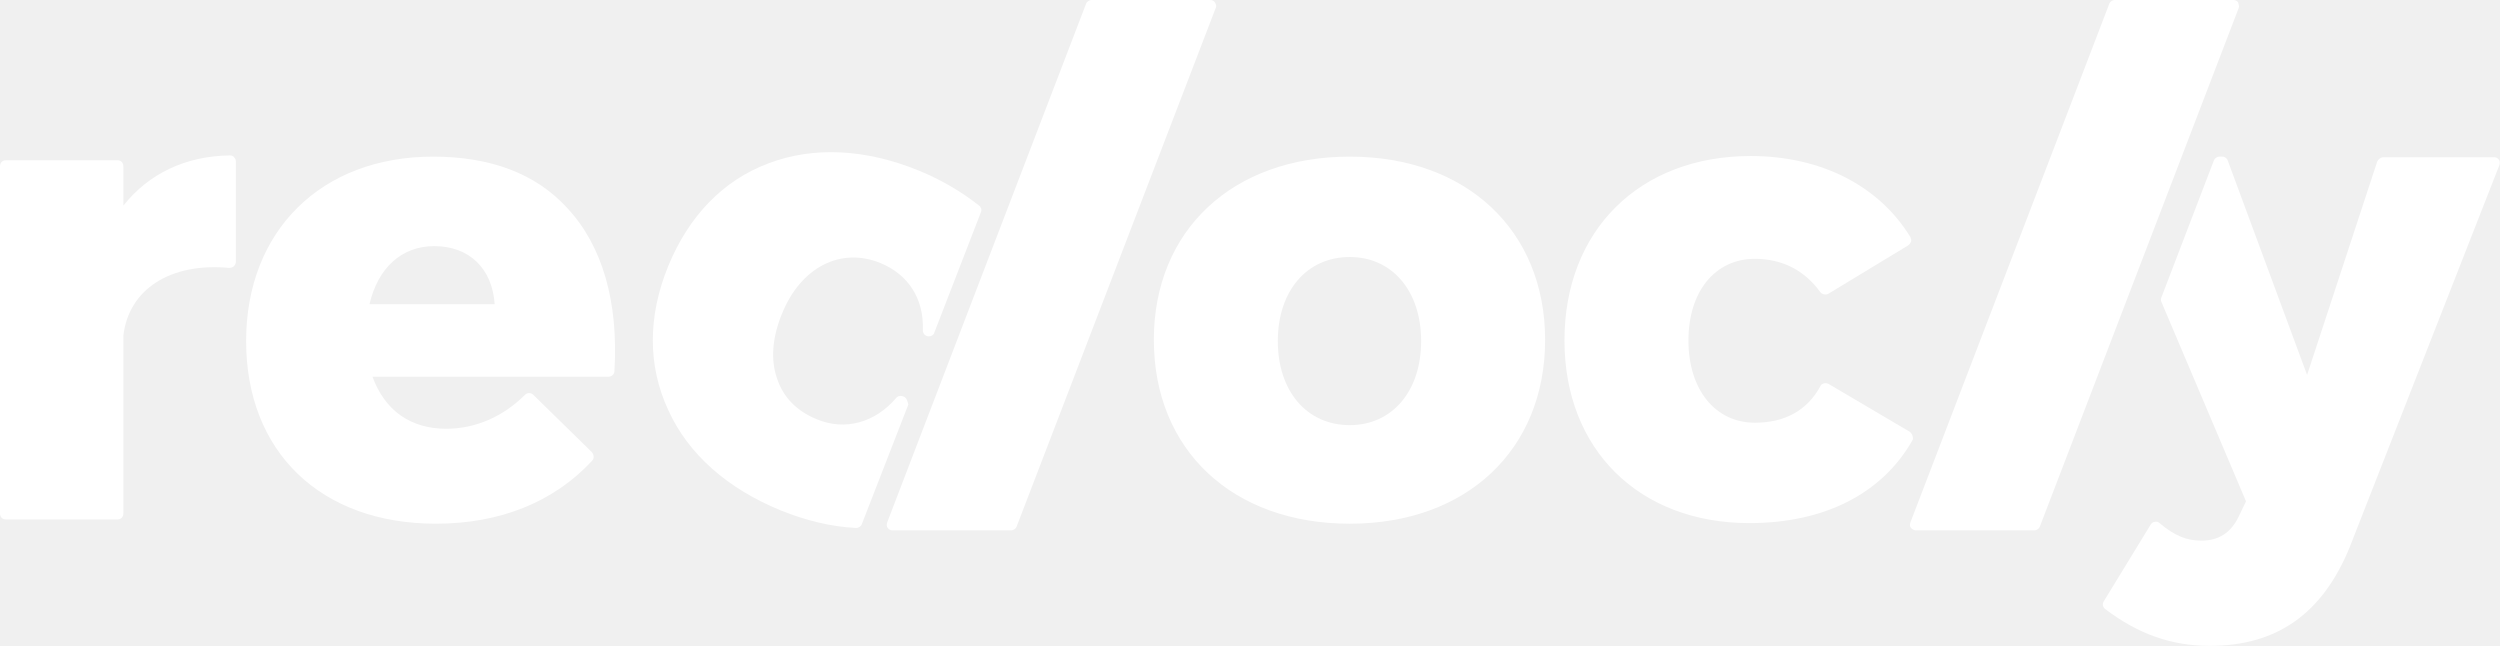
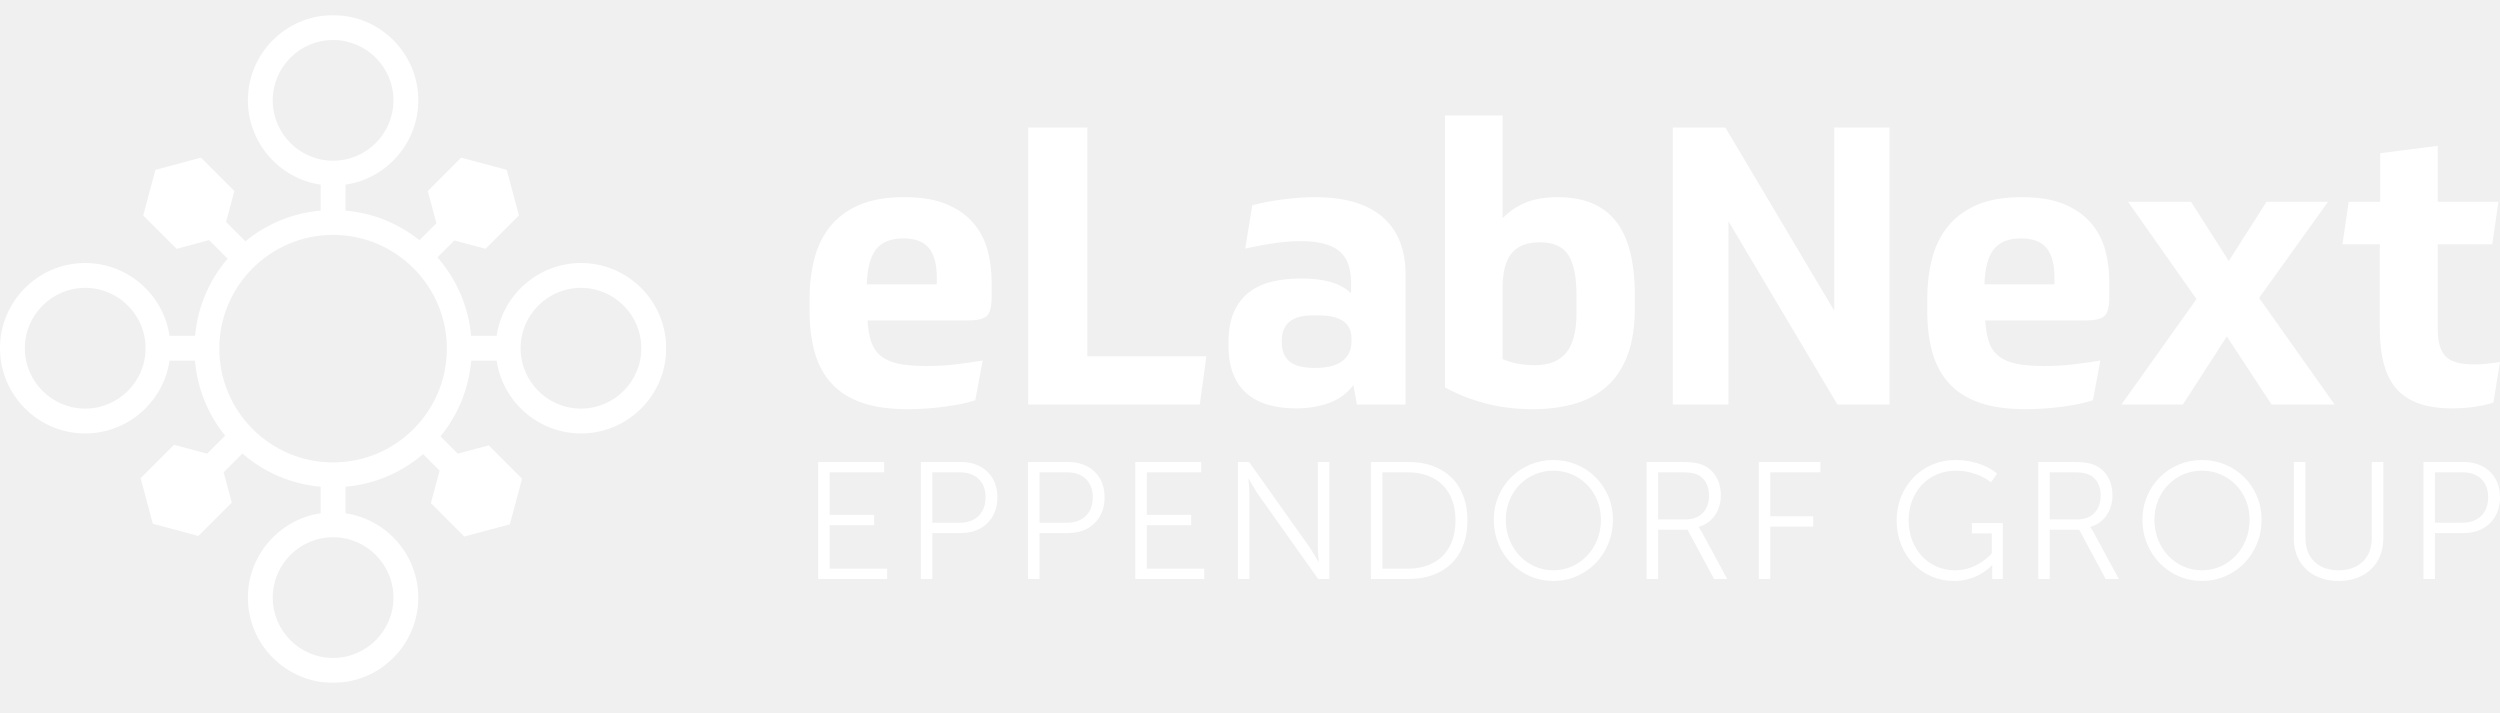
- <svg xmlns="http://www.w3.org/2000/svg" version="1.1" id="Layer_1" x="0px" y="0px" viewBox="0 0 413.4 106.8" style="enable-background:new 0 0 413.4 106.8;" xml:space="preserve">
-   <style type="text/css">
- 	.st0{fill:#ffffff;}
- </style>
-   <g>
-     <path class="st0" d="M149.5,65.6c-0.4-0.2-1-0.2-1.3,0.2c-3.5,4.1-8.5,5.5-13.2,3.5c-3.2-1.3-5.5-3.6-6.5-6.7   c-1.1-3.1-0.8-6.8,0.8-10.7c3.1-7.7,9.7-11.1,16.3-8.4c4.6,1.9,7.2,5.9,7,11.1c0,0.5,0.3,0.9,0.8,1c0.5,0.1,1-0.2,1.1-0.6l7.7-19.9   c0.2-0.4,0-0.9-0.3-1.1c-2.9-2.3-6.3-4.3-10-5.8c-8.8-3.6-17.4-4-24.8-1.2c-7.5,2.8-13.2,8.7-16.6,17c-3.4,8.3-3.4,16.5,0,23.8   c3.3,7.3,9.8,13,18.6,16.6c4.2,1.7,8.4,2.7,12.4,2.9c0,0,0,0,0.1,0c0.4,0,0.8-0.3,0.9-0.6l7.7-19.8   C150.1,66.4,149.9,65.8,149.5,65.6z" />
-     <path class="st0" d="M38,25.7c-7.3,0.1-13.4,3-17.6,8.3v-6.5c0-0.6-0.4-1-1-1H1c-0.6,0-1,0.4-1,1v57.4c0,0.6,0.4,1,1,1h18.4   c0.6,0,1-0.4,1-1V55.5c0.9-7.7,7.8-12.1,17.5-11.2c0.3,0,0.6-0.1,0.8-0.3s0.3-0.5,0.3-0.7V26.7c0-0.3-0.1-0.5-0.3-0.7   C38.6,25.8,38.3,25.7,38,25.7z" />
-     <path class="st0" d="M71.6,25.9c-18.5,0-30.9,12.3-30.9,30.5c0,18.3,12.3,30.2,31.4,30.2c10.6,0,19.5-3.6,25.8-10.4   c0.4-0.4,0.3-1,0-1.4l-9.7-9.5c-0.4-0.4-1-0.4-1.4,0c-3.6,3.6-8.2,5.6-13,5.6c-6,0-10.2-3.1-12.2-8.6h39c0.5,0,1-0.4,1-0.9   c0.7-11.5-2-20.8-7.8-27C88.6,28.7,81.1,25.9,71.6,25.9z M61.1,50.3c1.4-6,5.3-9.6,10.7-9.6c5.8,0,9.6,3.7,10,9.6H61.1z" />
-     <path class="st0" d="M223.2,25.9c-19.4,0-32.4,12.2-32.4,30.3c0,18.2,13,30.4,32.4,30.4c19.3,0,32.3-12.2,32.3-30.4   C255.5,38.1,242.5,25.9,223.2,25.9z M223.2,70.3c-7.1,0-11.9-5.6-11.9-13.9c0-8.3,4.8-13.9,11.9-13.9c7,0,11.8,5.6,11.8,13.9   C235,64.7,230.2,70.3,223.2,70.3z" />
-     <path class="st0" d="M315.8,71.4l-13.4-7.9c-0.2-0.1-0.5-0.2-0.8-0.1c-0.3,0.1-0.5,0.2-0.6,0.5c-2.2,4-5.9,6-10.8,6   c-6.6,0-11-5.5-11-13.6c0-8.1,4.4-13.5,11-13.5c4.5,0,8.2,1.9,10.8,5.5c0.3,0.4,0.9,0.5,1.3,0.3l13.2-8c0.2-0.1,0.4-0.4,0.5-0.6   c0.1-0.3,0-0.5-0.1-0.8c-5.2-8.5-14.8-13.4-26.4-13.4c-18.4,0-30.8,12.3-30.8,30.5c0,18,12.3,30.2,30.6,30.2c12.4,0,22-4.9,27-13.8   C316.4,72.3,316.2,71.7,315.8,71.4z" />
-     <path class="st0" d="M370.1,0.4c-0.2-0.3-0.5-0.4-0.8-0.4h-19.6c-0.4,0-0.8,0.3-0.9,0.6l-32.9,85.8c-0.1,0.3-0.1,0.7,0.1,0.9   s0.5,0.4,0.8,0.4h19.6c0.4,0,0.8-0.3,0.9-0.6l32.9-85.8C370.3,1.1,370.2,0.7,370.1,0.4z" />
-     <path class="st0" d="M200.9,0.4c-0.2-0.3-0.5-0.4-0.8-0.4h-19.6c-0.4,0-0.8,0.3-0.9,0.6l-32.9,85.8c-0.1,0.3-0.1,0.7,0.1,0.9   c0.2,0.3,0.5,0.4,0.8,0.4h19.6c0.4,0,0.8-0.3,0.9-0.6L201,1.4C201.2,1.1,201.1,0.7,200.9,0.4z" />
-     <path class="st0" d="M413.2,26.4c-0.2-0.3-0.5-0.4-0.8-0.4h-18.3c-0.4,0-0.8,0.3-1,0.7L381.5,62l-13.1-35.4   c-0.1-0.4-0.5-0.7-0.9-0.7H367c-0.4,0-0.8,0.3-0.9,0.6l-8.7,22.7c-0.1,0.2-0.1,0.5,0,0.7l14,33l-1.2,2.5c-1.3,2.7-3.3,4-6.2,4   c-2.4,0-4.4-0.8-6.9-2.9c-0.2-0.2-0.5-0.3-0.8-0.2c-0.3,0-0.5,0.2-0.7,0.5l-7.7,12.6c-0.3,0.4-0.2,1,0.2,1.3   c5.4,4.1,10.9,6.1,17.3,6.1c11.1,0,18.6-5.3,23.1-16.2l24.8-63.3C413.4,27,413.4,26.6,413.2,26.4z" />
+ <svg xmlns="http://www.w3.org/2000/svg" xmlns:xlink="http://www.w3.org/1999/xlink" width="165px" height="47px" viewBox="0 0 165 47" version="1.1">
+   <defs>
+     <polygon id="path-1" points="0 0.935 43.968 0.935 43.968 45 0 45" />
+   </defs>
+   <g id="logo" stroke="none" stroke-width="1" fill="none" fill-rule="evenodd">
+     <g id="Group-8">
+       <g id="Group-3" transform="translate(0, 0.065)">
+         <mask id="mask-2" fill="white">
+           <use xlink:href="#path-1" />
+         </mask>
+         <g id="Clip-2" />
+         <path d="M38.343,17.294 C35.564,17.294 33.182,19.356 32.779,22.099 L31.093,22.099 C30.918,20.168 30.149,18.38 28.869,16.921 L29.986,15.804 L32.047,16.357 L34.25,14.154 L33.444,11.146 L30.435,10.339 L28.233,12.542 L28.802,14.668 L27.683,15.788 C26.28,14.667 24.595,13.992 22.804,13.834 L22.804,12.123 C25.547,11.721 27.608,9.338 27.608,6.559 C27.608,3.458 25.085,0.935 21.984,0.935 C18.883,0.935 16.36,3.458 16.36,6.559 C16.36,9.338 18.421,11.721 21.163,12.123 L21.163,13.834 C19.332,13.996 17.617,14.695 16.196,15.86 L14.921,14.585 L15.468,12.542 L13.266,10.339 L10.258,11.146 L9.451,14.154 L11.654,16.357 L13.799,15.782 L15.024,17.007 C13.788,18.45 13.046,20.208 12.874,22.099 L11.188,22.099 C10.786,19.356 8.404,17.294 5.624,17.294 C2.523,17.294 -0,19.817 -0,22.919 C-0,26.02 2.523,28.543 5.624,28.543 C8.404,28.543 10.786,26.481 11.188,23.739 L12.868,23.739 C13.024,25.56 13.711,27.269 14.86,28.689 L13.671,29.877 L11.483,29.291 L9.281,31.494 L10.087,34.502 L13.095,35.308 L15.298,33.106 L14.761,31.106 L16,29.868 C17.459,31.133 19.242,31.889 21.163,32.059 L21.163,33.812 C18.421,34.214 16.36,36.596 16.36,39.376 C16.36,42.477 18.883,45 21.984,45 C25.085,45 27.608,42.477 27.608,39.376 C27.608,36.596 25.547,34.214 22.804,33.812 L22.804,32.059 C24.705,31.892 26.473,31.148 27.924,29.906 L29.015,30.998 L28.44,33.143 L30.642,35.345 L33.651,34.539 L34.457,31.53 L32.255,29.328 L30.212,29.876 L29.07,28.734 C30.241,27.305 30.942,25.58 31.099,23.739 L32.779,23.739 C33.182,26.481 35.564,28.543 38.343,28.543 C41.444,28.543 43.968,26.02 43.968,22.919 C43.968,19.817 41.444,17.294 38.343,17.294 M5.624,26.903 C3.427,26.903 1.64,25.116 1.64,22.919 C1.64,20.722 3.427,18.934 5.624,18.934 C7.821,18.934 9.608,20.722 9.608,22.919 C9.608,25.116 7.821,26.903 5.624,26.903 M18,6.559 C18,4.362 19.786,2.575 21.984,2.575 C24.18,2.575 25.968,4.362 25.968,6.559 C25.968,8.756 24.18,10.543 21.984,10.543 C19.786,10.543 18,8.756 18,6.559 M25.968,39.376 C25.968,41.573 24.18,43.36 21.984,43.36 C19.786,43.36 18,41.573 18,39.376 C18,37.179 19.786,35.392 21.984,35.392 C24.18,35.392 25.968,37.179 25.968,39.376 M21.984,30.456 C17.843,30.456 14.474,27.087 14.474,22.946 C14.474,18.805 17.843,15.437 21.984,15.437 C26.125,15.437 29.493,18.805 29.493,22.946 C29.493,27.087 26.125,30.456 21.984,30.456 M38.343,26.903 C36.146,26.903 34.359,25.116 34.359,22.919 C34.359,20.722 36.146,18.934 38.343,18.934 C40.54,18.934 42.327,20.722 42.327,22.919 C42.327,25.116 40.54,26.903 38.343,26.903" id="Fill-1" fill="#FFFFFF" mask="url(#mask-2)" />
+       </g>
+       <path d="M63.83,21.152 C64.463,21.152 64.891,21.058 65.114,20.869 C65.336,20.681 65.448,20.262 65.448,19.611 L65.448,18.585 C65.448,17.865 65.358,17.173 65.178,16.505 C64.998,15.837 64.686,15.243 64.241,14.72 C63.795,14.198 63.205,13.783 62.469,13.475 C61.733,13.167 60.801,13.013 59.671,13.013 C58.473,13.013 57.476,13.189 56.68,13.539 C55.884,13.89 55.246,14.37 54.767,14.977 C54.288,15.585 53.946,16.296 53.74,17.108 C53.535,17.921 53.432,18.781 53.432,19.688 L53.432,20.51 C53.432,21.554 53.548,22.478 53.779,23.283 C54.01,24.088 54.382,24.768 54.895,25.324 C55.409,25.881 56.077,26.299 56.898,26.582 C57.72,26.864 58.721,27.006 59.902,27.006 C60.706,27.006 61.528,26.95 62.367,26.839 C63.205,26.727 63.872,26.586 64.369,26.415 L64.857,23.796 C64.327,23.882 63.757,23.963 63.15,24.04 C62.542,24.117 61.87,24.156 61.134,24.156 C60.381,24.156 59.765,24.104 59.286,24.002 C58.807,23.899 58.421,23.728 58.13,23.488 C57.839,23.249 57.63,22.941 57.501,22.564 C57.373,22.188 57.291,21.716 57.258,21.152 L63.83,21.152 Z M61.314,16.377 C61.656,16.804 61.828,17.446 61.828,18.302 L61.828,18.764 L57.206,18.764 C57.24,17.703 57.446,16.933 57.822,16.454 C58.199,15.974 58.798,15.735 59.62,15.735 C60.407,15.735 60.972,15.949 61.314,16.377 L61.314,16.377 Z M67.863,8.418 L67.863,26.697 L79.185,26.697 L79.622,23.514 L71.766,23.514 L71.766,8.418 L67.863,8.418 Z M84.6,22.487 C84.6,21.375 85.267,20.818 86.602,20.818 L87.039,20.818 C88.476,20.818 89.196,21.323 89.196,22.333 L89.196,22.538 C89.196,23.086 88.999,23.514 88.605,23.822 C88.211,24.13 87.604,24.284 86.782,24.284 C86.012,24.284 85.455,24.143 85.113,23.86 C84.771,23.578 84.6,23.163 84.6,22.615 L84.6,22.487 Z M81.082,22.795 C81.082,23.565 81.194,24.216 81.416,24.746 C81.639,25.277 81.951,25.705 82.353,26.03 C82.755,26.355 83.226,26.591 83.766,26.736 C84.305,26.881 84.891,26.954 85.524,26.954 C86.329,26.954 87.06,26.834 87.719,26.595 C88.378,26.355 88.913,25.962 89.324,25.414 L89.555,26.697 L92.765,26.697 L92.765,18.122 C92.765,16.462 92.259,15.195 91.249,14.322 C90.239,13.449 88.75,13.013 86.782,13.013 C86.115,13.013 85.396,13.065 84.625,13.167 C83.855,13.27 83.196,13.398 82.649,13.552 L82.186,16.402 C82.991,16.231 83.676,16.107 84.241,16.03 C84.805,15.953 85.344,15.914 85.858,15.914 C86.988,15.914 87.822,16.124 88.361,16.543 C88.9,16.963 89.17,17.669 89.17,18.661 L89.17,19.355 C88.81,19.012 88.357,18.764 87.809,18.61 C87.261,18.456 86.62,18.379 85.884,18.379 C85.164,18.379 84.51,18.452 83.919,18.597 C83.329,18.743 82.824,18.983 82.405,19.316 C81.985,19.65 81.66,20.082 81.429,20.613 C81.198,21.143 81.082,21.802 81.082,22.589 L81.082,22.795 Z M104.048,20.664 C104.048,21.845 103.826,22.714 103.38,23.27 C102.935,23.826 102.234,24.104 101.275,24.104 C100.916,24.104 100.547,24.07 100.171,24.002 C99.794,23.933 99.461,23.831 99.17,23.694 L99.17,19.047 C99.17,17.968 99.371,17.19 99.773,16.71 C100.175,16.231 100.788,15.991 101.609,15.991 C102.516,15.991 103.149,16.27 103.509,16.826 C103.869,17.382 104.048,18.277 104.048,19.508 L104.048,20.664 Z M107.899,19.508 C107.899,17.284 107.479,15.645 106.641,14.592 C105.802,13.539 104.527,13.013 102.815,13.013 C101.994,13.013 101.296,13.129 100.723,13.36 C100.149,13.59 99.632,13.937 99.17,14.4 L99.17,7.622 L95.37,7.622 L95.37,25.568 C96.175,26.013 97.06,26.363 98.027,26.62 C98.994,26.877 100.043,27.006 101.172,27.006 C102.182,27.006 103.102,26.886 103.933,26.646 C104.763,26.406 105.473,26.022 106.063,25.491 C106.654,24.961 107.107,24.271 107.424,23.424 C107.741,22.577 107.899,21.546 107.899,20.33 L107.899,19.508 Z M110.407,8.418 L110.407,26.697 L114.079,26.697 L114.079,14.605 L121.268,26.697 L124.707,26.697 L124.707,8.418 L121.062,8.418 L121.062,20.51 L113.873,8.418 L110.407,8.418 Z M137.596,21.152 C138.229,21.152 138.657,21.058 138.879,20.869 C139.102,20.681 139.213,20.262 139.213,19.611 L139.213,18.585 C139.213,17.865 139.123,17.173 138.944,16.505 C138.764,15.837 138.452,15.243 138.007,14.72 C137.561,14.198 136.971,13.783 136.235,13.475 C135.499,13.167 134.566,13.013 133.436,13.013 C132.238,13.013 131.242,13.189 130.446,13.539 C129.65,13.89 129.012,14.37 128.533,14.977 C128.053,15.585 127.711,16.296 127.506,17.108 C127.3,17.921 127.198,18.781 127.198,19.688 L127.198,20.51 C127.198,21.554 127.313,22.478 127.544,23.283 C127.775,24.088 128.148,24.768 128.661,25.324 C129.175,25.881 129.842,26.299 130.664,26.582 C131.485,26.864 132.487,27.006 133.668,27.006 C134.472,27.006 135.293,26.95 136.132,26.839 C136.971,26.727 137.638,26.586 138.135,26.415 L138.623,23.796 C138.092,23.882 137.523,23.963 136.915,24.04 C136.308,24.117 135.636,24.156 134.9,24.156 C134.146,24.156 133.53,24.104 133.052,24.002 C132.572,23.899 132.187,23.728 131.896,23.488 C131.605,23.249 131.395,22.941 131.267,22.564 C131.139,22.188 131.058,21.716 131.023,21.152 L137.596,21.152 Z M135.079,16.377 C135.422,16.804 135.593,17.446 135.593,18.302 L135.593,18.764 L130.972,18.764 C131.006,17.703 131.211,16.933 131.588,16.454 C131.964,15.974 132.563,15.735 133.385,15.735 C134.172,15.735 134.737,15.949 135.079,16.377 L135.079,16.377 Z M154.083,26.697 L149.102,19.663 L153.647,13.321 L149.59,13.321 L147.1,17.224 L144.61,13.321 L140.451,13.321 L144.969,19.74 L140.014,26.697 L144.07,26.697 L146.972,22.204 L149.924,26.697 L154.083,26.697 Z M164.487,16.12 L164.897,13.321 L160.892,13.321 L160.892,9.624 L157.092,10.112 L157.092,13.321 L155.013,13.321 L154.602,16.12 L157.066,16.12 L157.066,21.691 C157.066,23.54 157.447,24.879 158.209,25.709 C158.971,26.539 160.173,26.954 161.816,26.954 C162.364,26.954 162.886,26.916 163.382,26.839 C163.879,26.761 164.272,26.672 164.563,26.569 L165,23.899 C164.76,23.933 164.487,23.967 164.178,24.002 C163.871,24.036 163.562,24.053 163.254,24.053 C162.381,24.053 161.769,23.878 161.418,23.527 C161.067,23.176 160.892,22.581 160.892,21.742 L160.892,16.12 L164.487,16.12 Z" id="Fill-4" fill="#FFFFFF" />
+       <path d="M165,32.821 C164.997,32.343 164.893,31.93 164.689,31.582 C164.486,31.235 164.207,30.966 163.85,30.779 C163.493,30.59 163.082,30.494 162.617,30.491 L159.948,30.491 L159.948,38.212 L160.706,38.212 L160.706,35.182 L162.617,35.182 C163.082,35.179 163.493,35.083 163.85,34.889 C164.207,34.697 164.486,34.425 164.689,34.072 C164.893,33.719 164.997,33.303 165,32.821 L165,32.821 Z M164.22,32.821 C164.218,33.173 164.147,33.474 164.008,33.724 C163.869,33.975 163.672,34.167 163.418,34.3 C163.164,34.432 162.864,34.501 162.518,34.502 L160.706,34.502 L160.706,31.172 L162.529,31.172 C162.872,31.174 163.169,31.238 163.421,31.367 C163.674,31.497 163.87,31.684 164.009,31.93 C164.148,32.175 164.218,32.471 164.22,32.821 L164.22,32.821 Z M156.924,37.016 C157.169,36.593 157.295,36.096 157.299,35.523 L157.299,30.491 L156.541,30.491 L156.541,35.489 C156.538,35.941 156.447,36.327 156.267,36.648 C156.086,36.968 155.832,37.214 155.504,37.383 C155.176,37.554 154.789,37.641 154.344,37.642 C153.898,37.641 153.512,37.554 153.186,37.385 C152.86,37.215 152.607,36.971 152.429,36.654 C152.25,36.337 152.16,35.956 152.158,35.511 L152.158,30.491 L151.389,30.491 L151.389,35.523 C151.393,36.096 151.519,36.593 151.767,37.016 C152.015,37.437 152.361,37.763 152.805,37.992 C153.248,38.224 153.765,38.342 154.354,38.343 C154.941,38.342 155.454,38.224 155.894,37.992 C156.334,37.763 156.678,37.437 156.924,37.016 L156.924,37.016 Z M148.958,35.889 C149.16,35.401 149.262,34.871 149.266,34.303 C149.262,33.745 149.16,33.227 148.958,32.752 C148.757,32.275 148.477,31.858 148.119,31.5 C147.761,31.142 147.344,30.863 146.87,30.665 C146.395,30.465 145.883,30.363 145.333,30.36 C144.783,30.363 144.271,30.465 143.796,30.665 C143.321,30.863 142.905,31.142 142.546,31.5 C142.188,31.858 141.908,32.275 141.707,32.752 C141.505,33.227 141.403,33.745 141.4,34.303 C141.403,34.871 141.505,35.401 141.707,35.889 C141.908,36.377 142.188,36.804 142.546,37.172 C142.905,37.539 143.321,37.825 143.796,38.031 C144.271,38.236 144.783,38.34 145.333,38.343 C145.883,38.34 146.395,38.236 146.87,38.031 C147.344,37.825 147.761,37.539 148.119,37.172 C148.477,36.804 148.757,36.377 148.958,35.889 L148.958,35.889 Z M148.475,34.303 C148.472,34.778 148.39,35.218 148.228,35.621 C148.066,36.026 147.842,36.379 147.554,36.681 C147.268,36.983 146.935,37.218 146.556,37.386 C146.177,37.553 145.77,37.639 145.333,37.642 C144.893,37.639 144.484,37.553 144.104,37.386 C143.726,37.218 143.393,36.983 143.106,36.681 C142.82,36.379 142.597,36.026 142.436,35.621 C142.275,35.218 142.193,34.778 142.19,34.303 C142.193,33.84 142.275,33.41 142.436,33.019 C142.597,32.626 142.82,32.282 143.106,31.991 C143.393,31.698 143.726,31.471 144.104,31.309 C144.484,31.148 144.893,31.066 145.333,31.064 C145.77,31.066 146.177,31.148 146.556,31.309 C146.935,31.471 147.268,31.698 147.554,31.991 C147.842,32.282 148.066,32.626 148.228,33.019 C148.39,33.41 148.472,33.84 148.475,34.303 L148.475,34.303 Z M137.963,34.797 L137.963,34.776 C138.254,34.694 138.509,34.554 138.728,34.359 C138.946,34.163 139.116,33.925 139.238,33.639 C139.36,33.355 139.422,33.038 139.424,32.688 C139.423,32.377 139.376,32.09 139.284,31.828 C139.19,31.57 139.057,31.343 138.884,31.151 C138.71,30.957 138.502,30.808 138.26,30.701 C138.16,30.657 138.047,30.619 137.923,30.588 C137.798,30.556 137.647,30.532 137.469,30.517 C137.291,30.5 137.071,30.491 136.81,30.491 L134.525,30.491 L134.525,38.212 L135.283,38.212 L135.283,34.962 L137.228,34.962 L138.974,38.212 L139.842,38.212 L138.161,35.105 C138.1,35.002 138.052,34.923 138.017,34.873 C137.982,34.822 137.964,34.797 137.963,34.797 L137.963,34.797 Z M137.928,34.09 C137.701,34.217 137.43,34.279 137.117,34.282 L135.283,34.282 L135.283,31.172 L136.843,31.172 C137.039,31.172 137.205,31.18 137.34,31.195 C137.476,31.209 137.591,31.23 137.686,31.258 C137.781,31.285 137.866,31.32 137.941,31.36 C138.167,31.482 138.341,31.657 138.461,31.887 C138.582,32.115 138.644,32.391 138.644,32.711 C138.643,33.035 138.58,33.313 138.456,33.547 C138.332,33.782 138.156,33.962 137.928,34.09 L137.928,34.09 Z M131.483,38.212 L132.185,38.212 L132.185,34.523 L130.143,34.523 L130.143,35.203 L131.461,35.203 L131.461,36.511 C131.46,36.514 131.424,36.553 131.353,36.629 C131.281,36.703 131.177,36.797 131.04,36.908 C130.902,37.02 130.735,37.133 130.538,37.243 C130.34,37.355 130.116,37.449 129.863,37.525 C129.611,37.599 129.334,37.639 129.033,37.642 C128.591,37.639 128.184,37.556 127.813,37.392 C127.44,37.228 127.117,36.998 126.841,36.702 C126.566,36.404 126.352,36.056 126.2,35.654 C126.047,35.254 125.97,34.813 125.968,34.337 C125.97,33.874 126.045,33.447 126.195,33.05 C126.344,32.656 126.557,32.309 126.833,32.011 C127.109,31.715 127.439,31.483 127.822,31.317 C128.205,31.151 128.63,31.066 129.099,31.064 C129.452,31.067 129.77,31.108 130.053,31.183 C130.336,31.259 130.578,31.348 130.779,31.448 C130.981,31.547 131.136,31.636 131.243,31.712 C131.351,31.788 131.405,31.828 131.406,31.831 L131.812,31.261 C131.812,31.259 131.774,31.227 131.698,31.168 C131.623,31.108 131.51,31.032 131.361,30.945 C131.211,30.855 131.027,30.767 130.806,30.677 C130.585,30.588 130.33,30.515 130.039,30.454 C129.749,30.395 129.424,30.363 129.066,30.36 C128.508,30.363 127.994,30.466 127.522,30.669 C127.051,30.872 126.64,31.155 126.289,31.517 C125.939,31.881 125.667,32.301 125.473,32.783 C125.278,33.264 125.18,33.786 125.177,34.347 C125.18,34.923 125.278,35.455 125.471,35.94 C125.664,36.425 125.932,36.847 126.275,37.206 C126.619,37.566 127.02,37.843 127.476,38.042 C127.932,38.24 128.426,38.342 128.956,38.343 C129.281,38.342 129.577,38.306 129.842,38.236 C130.107,38.166 130.341,38.08 130.544,37.977 C130.747,37.873 130.917,37.772 131.055,37.669 C131.192,37.566 131.296,37.48 131.366,37.41 C131.437,37.34 131.472,37.303 131.472,37.301 L131.494,37.301 C131.493,37.304 131.492,37.34 131.488,37.404 C131.485,37.469 131.483,37.545 131.483,37.63 L131.483,38.212 Z M116.839,31.172 L120.145,31.172 L120.145,30.491 L116.081,30.491 L116.081,38.212 L116.839,38.212 L116.839,34.754 L119.673,34.754 L119.673,34.072 L116.839,34.072 L116.839,31.172 Z M112.116,34.797 L112.116,34.776 C112.407,34.694 112.662,34.554 112.88,34.359 C113.098,34.163 113.269,33.925 113.391,33.639 C113.513,33.355 113.575,33.038 113.577,32.688 C113.575,32.377 113.528,32.09 113.436,31.828 C113.343,31.57 113.209,31.343 113.036,31.151 C112.863,30.957 112.655,30.808 112.412,30.701 C112.312,30.657 112.2,30.619 112.075,30.588 C111.951,30.556 111.799,30.532 111.621,30.517 C111.443,30.5 111.223,30.491 110.962,30.491 L108.677,30.491 L108.677,38.212 L109.436,38.212 L109.436,34.962 L111.379,34.962 L113.126,38.212 L113.994,38.212 L112.313,35.105 C112.252,35.002 112.204,34.923 112.169,34.873 C112.134,34.822 112.116,34.797 112.116,34.797 L112.116,34.797 Z M112.081,34.09 C111.853,34.217 111.583,34.279 111.27,34.282 L109.436,34.282 L109.436,31.172 L110.995,31.172 C111.191,31.172 111.357,31.18 111.492,31.195 C111.627,31.209 111.743,31.23 111.838,31.258 C111.933,31.285 112.018,31.32 112.094,31.36 C112.32,31.482 112.493,31.657 112.614,31.887 C112.734,32.115 112.795,32.391 112.796,32.711 C112.795,33.035 112.732,33.313 112.608,33.547 C112.484,33.782 112.309,33.962 112.081,34.09 L112.081,34.09 Z M106.148,35.889 C106.349,35.401 106.452,34.871 106.455,34.303 C106.452,33.745 106.349,33.227 106.148,32.752 C105.947,32.275 105.667,31.858 105.308,31.5 C104.95,31.142 104.534,30.863 104.059,30.665 C103.584,30.465 103.072,30.363 102.522,30.36 C101.972,30.363 101.46,30.465 100.985,30.665 C100.511,30.863 100.094,31.142 99.736,31.5 C99.377,31.858 99.098,32.275 98.896,32.752 C98.695,33.227 98.592,33.745 98.589,34.303 C98.592,34.871 98.695,35.401 98.896,35.889 C99.098,36.377 99.377,36.804 99.736,37.172 C100.094,37.539 100.511,37.825 100.985,38.031 C101.46,38.236 101.972,38.34 102.522,38.343 C103.072,38.34 103.584,38.236 104.059,38.031 C104.534,37.825 104.95,37.539 105.308,37.172 C105.667,36.804 105.947,36.377 106.148,35.889 L106.148,35.889 Z M105.664,34.303 C105.661,34.778 105.579,35.218 105.417,35.621 C105.255,36.026 105.031,36.379 104.744,36.681 C104.457,36.983 104.124,37.218 103.745,37.386 C103.367,37.553 102.959,37.639 102.522,37.642 C102.083,37.639 101.673,37.553 101.294,37.386 C100.915,37.218 100.582,36.983 100.296,36.681 C100.01,36.379 99.786,36.026 99.626,35.621 C99.464,35.218 99.383,34.778 99.38,34.303 C99.383,33.84 99.464,33.41 99.626,33.019 C99.786,32.626 100.01,32.282 100.296,31.991 C100.582,31.698 100.915,31.471 101.294,31.309 C101.673,31.148 102.083,31.066 102.522,31.064 C102.959,31.066 103.367,31.148 103.745,31.309 C104.124,31.471 104.457,31.698 104.744,31.991 C105.031,32.282 105.255,32.626 105.417,33.019 C105.579,33.41 105.661,33.84 105.664,34.303 L105.664,34.303 Z M96.572,35.989 C96.757,35.51 96.851,34.962 96.853,34.346 C96.851,33.736 96.757,33.193 96.572,32.717 C96.388,32.239 96.125,31.835 95.783,31.506 C95.441,31.174 95.033,30.924 94.559,30.752 C94.084,30.579 93.556,30.492 92.975,30.491 L90.481,30.491 L90.481,38.212 L92.975,38.212 C93.556,38.212 94.084,38.126 94.559,37.955 C95.033,37.783 95.441,37.532 95.783,37.203 C96.125,36.871 96.388,36.468 96.572,35.989 L96.572,35.989 Z M96.062,34.346 C96.058,35.036 95.925,35.617 95.664,36.09 C95.402,36.563 95.035,36.922 94.563,37.164 C94.09,37.408 93.535,37.531 92.898,37.532 L91.239,37.532 L91.239,31.172 L92.898,31.172 C93.531,31.174 94.085,31.297 94.558,31.54 C95.03,31.782 95.398,32.139 95.661,32.611 C95.924,33.083 96.057,33.66 96.062,34.346 L96.062,34.346 Z M86.999,38.212 L87.735,38.212 L87.735,30.491 L86.977,30.491 L86.977,36.048 C86.978,36.153 86.98,36.264 86.987,36.383 C86.994,36.502 87.001,36.615 87.01,36.722 C87.019,36.831 87.026,36.917 87.033,36.986 C87.039,37.054 87.042,37.09 87.043,37.092 L87.021,37.092 C87.02,37.09 86.999,37.053 86.959,36.983 C86.918,36.913 86.866,36.824 86.801,36.715 C86.737,36.605 86.667,36.492 86.595,36.373 C86.521,36.257 86.451,36.148 86.384,36.048 L82.44,30.491 L81.705,30.491 L81.705,38.212 L82.462,38.212 L82.462,32.656 C82.462,32.551 82.459,32.441 82.452,32.322 C82.446,32.203 82.438,32.09 82.429,31.983 C82.421,31.875 82.414,31.787 82.407,31.718 C82.4,31.651 82.397,31.614 82.396,31.613 L82.418,31.613 C82.419,31.614 82.44,31.651 82.481,31.721 C82.521,31.791 82.574,31.881 82.638,31.989 C82.703,32.099 82.771,32.212 82.845,32.331 C82.918,32.449 82.988,32.557 83.056,32.656 L86.999,38.212 Z M74.929,38.212 L79.477,38.212 L79.477,37.532 L75.687,37.532 L75.687,34.664 L78.62,34.664 L78.62,33.983 L75.687,33.983 L75.687,31.172 L79.279,31.172 L79.279,30.491 L74.929,30.491 L74.929,38.212 Z M72.594,34.072 C72.797,33.719 72.901,33.303 72.905,32.821 C72.901,32.343 72.797,31.93 72.594,31.582 C72.391,31.235 72.111,30.966 71.754,30.779 C71.397,30.59 70.986,30.494 70.521,30.491 L67.853,30.491 L67.853,38.212 L68.611,38.212 L68.611,35.182 L70.521,35.182 C70.986,35.179 71.397,35.083 71.754,34.889 C72.111,34.697 72.391,34.425 72.594,34.072 L72.594,34.072 Z M72.125,32.821 C72.123,33.173 72.052,33.474 71.913,33.724 C71.773,33.975 71.576,34.167 71.323,34.3 C71.068,34.432 70.769,34.501 70.422,34.502 L68.611,34.502 L68.611,31.172 L70.434,31.172 C70.776,31.174 71.074,31.238 71.326,31.367 C71.579,31.497 71.774,31.684 71.913,31.93 C72.052,32.175 72.123,32.471 72.125,32.821 L72.125,32.821 Z M65.518,34.072 C65.721,33.719 65.825,33.303 65.829,32.821 C65.825,32.343 65.721,31.93 65.518,31.582 C65.315,31.235 65.035,30.966 64.678,30.779 C64.321,30.59 63.91,30.494 63.445,30.491 L60.776,30.491 L60.776,38.212 L61.535,38.212 L61.535,35.182 L63.445,35.182 C63.91,35.179 64.321,35.083 64.678,34.889 C65.035,34.697 65.315,34.425 65.518,34.072 L65.518,34.072 Z M65.048,32.821 C65.046,33.173 64.976,33.474 64.836,33.724 C64.697,33.975 64.501,34.167 64.247,34.3 C63.992,34.432 63.692,34.501 63.347,34.502 L61.535,34.502 L61.535,31.172 L63.357,31.172 C63.7,31.174 63.998,31.238 64.25,31.367 C64.502,31.497 64.698,31.684 64.837,31.93 C64.976,32.175 65.046,32.471 65.048,32.821 L65.048,32.821 Z M54.001,38.212 L58.549,38.212 L58.549,37.532 L54.759,37.532 L54.759,34.664 L57.692,34.664 L57.692,33.983 L54.759,33.983 L54.759,31.172 L58.351,31.172 L58.351,30.491 L54.001,30.491 L54.001,38.212 Z" id="Fill-6" fill="#FFFFFF" />
+     </g>
  </g>
</svg>
